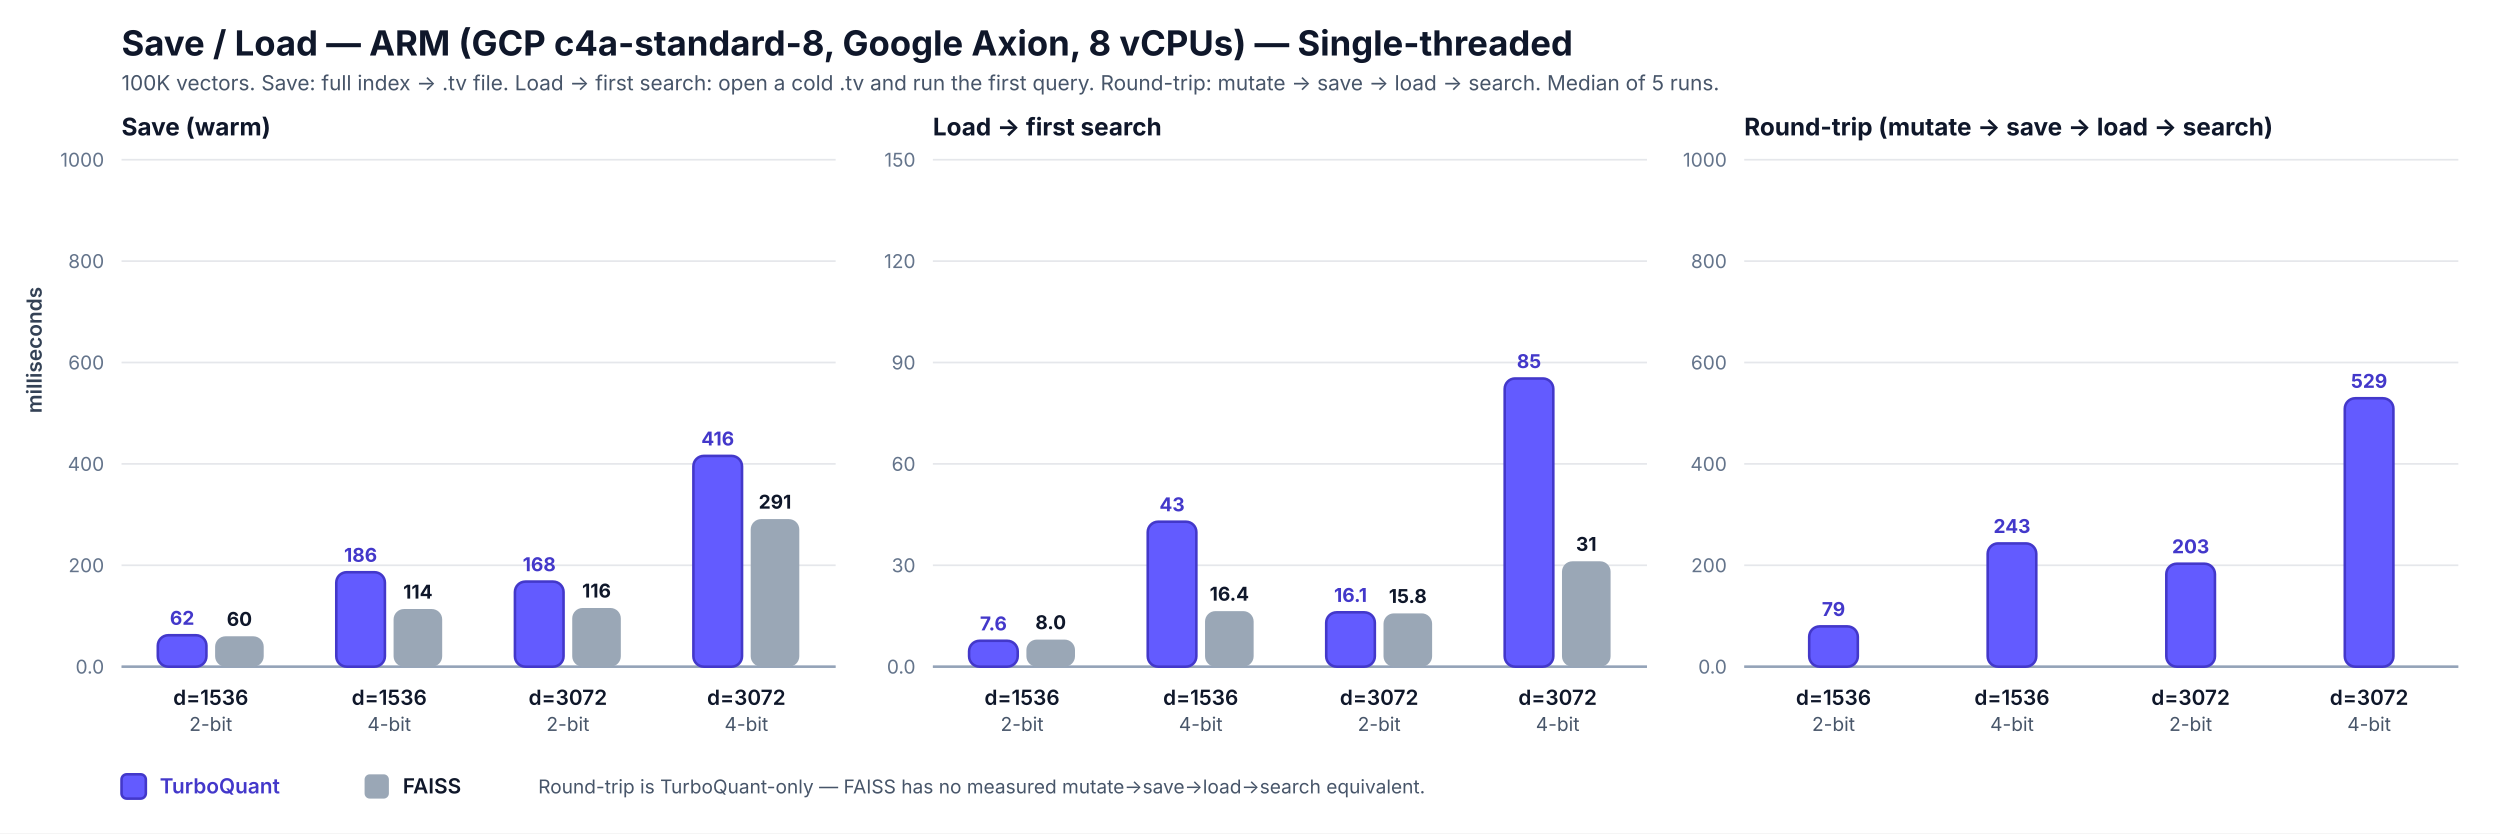
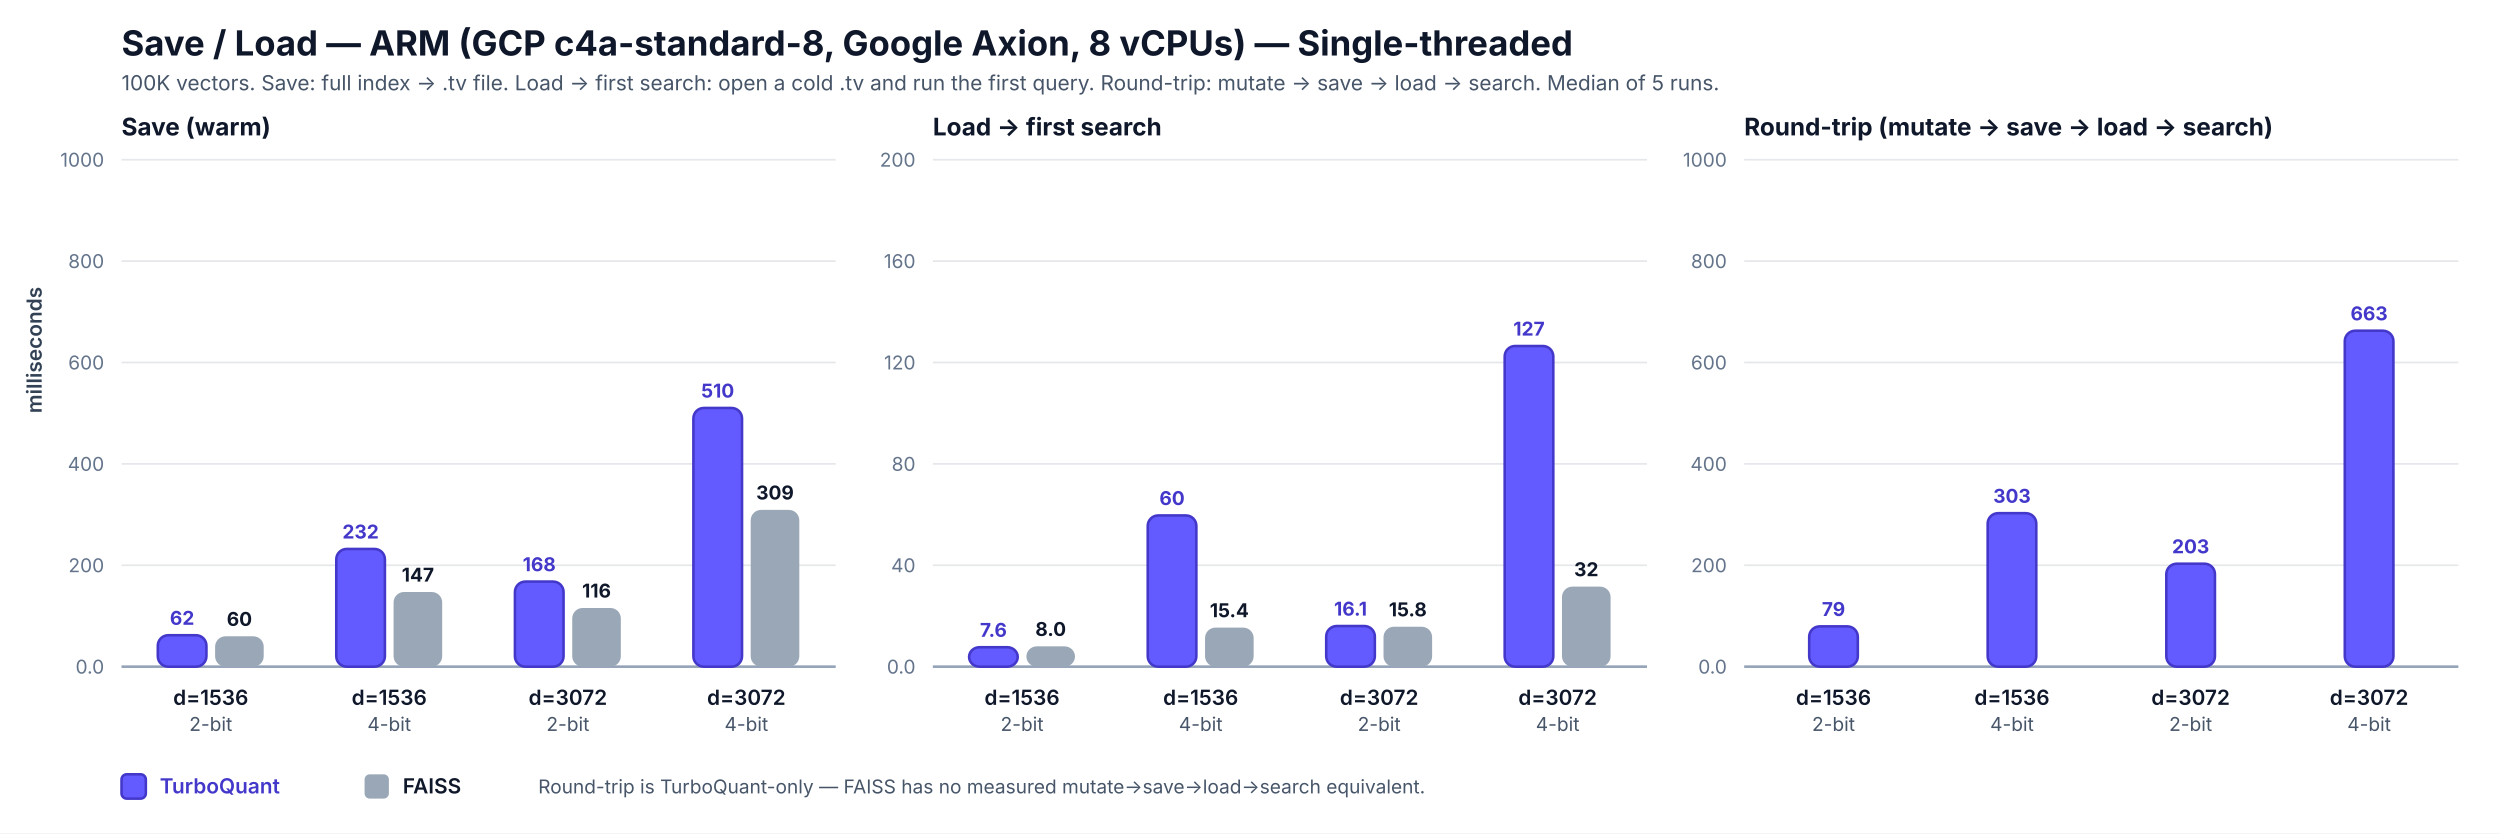
<svg xmlns="http://www.w3.org/2000/svg" width="1440" height="480" viewBox="0 0 1440 480" role="img" aria-label="Persist — ARM (GCP c4a-standard-8, Google Axion, 8 vCPUs) — Single-threaded">
  <style>
  .title { font: 700 20px -apple-system, BlinkMacSystemFont, "Segoe UI", sans-serif; fill: #0f172a; }
  .subtitle { font: 400 12px -apple-system, BlinkMacSystemFont, "Segoe UI", sans-serif; fill: #475569; }
  .panel { font: 700 14px -apple-system, BlinkMacSystemFont, "Segoe UI", sans-serif; fill: #0f172a; }
  .label { font: 600 12px -apple-system, BlinkMacSystemFont, "Segoe UI", sans-serif; fill: #0f172a; }
  .secondary { font: 400 11px -apple-system, BlinkMacSystemFont, "Segoe UI", sans-serif; fill: #475569; }
  .tick { font: 400 11px -apple-system, BlinkMacSystemFont, "Segoe UI", sans-serif; fill: #64748b; }
  .value { font: 700 11px -apple-system, BlinkMacSystemFont, "Segoe UI", sans-serif; fill: #0f172a; }
  .value-accent { font: 700 11px -apple-system, BlinkMacSystemFont, "Segoe UI", sans-serif; fill: #4338ca; }
  .axis { font: 600 12px -apple-system, BlinkMacSystemFont, "Segoe UI", sans-serif; fill: #334155; }
  .legend { font: 600 12px -apple-system, BlinkMacSystemFont, "Segoe UI", sans-serif; fill: #0f172a; }
</style>
  <rect width="100%" height="100%" fill="#ffffff" />
  <text x="70" y="32" class="title">Save / Load — ARM (GCP c4a-standard-8, Google Axion, 8 vCPUs) — Single-threaded</text>
  <text x="70" y="52" class="subtitle">100K vectors. Save: full index → .tv file. Load → first search: open a cold .tv and run the first query. Round-trip: mutate → save → load → search. Median of 5 runs.</text>
  <line x1="70.0" y1="384.0" x2="481.333" y2="384.0" stroke="#e5e7eb" stroke-width="1" />
  <text x="60.0" y="388.0" text-anchor="end" class="tick">0.0</text>
  <line x1="70.0" y1="325.6" x2="481.333" y2="325.6" stroke="#e5e7eb" stroke-width="1" />
  <text x="60.0" y="329.6" text-anchor="end" class="tick">200</text>
  <line x1="70.0" y1="267.2" x2="481.333" y2="267.2" stroke="#e5e7eb" stroke-width="1" />
  <text x="60.0" y="271.2" text-anchor="end" class="tick">400</text>
  <line x1="70.0" y1="208.8" x2="481.333" y2="208.8" stroke="#e5e7eb" stroke-width="1" />
  <text x="60.0" y="212.8" text-anchor="end" class="tick">600</text>
  <line x1="70.0" y1="150.4" x2="481.333" y2="150.4" stroke="#e5e7eb" stroke-width="1" />
  <text x="60.0" y="154.4" text-anchor="end" class="tick">800</text>
  <line x1="70.0" y1="92.0" x2="481.333" y2="92.0" stroke="#e5e7eb" stroke-width="1" />
  <text x="60.0" y="96.0" text-anchor="end" class="tick">1000</text>
  <line x1="70.0" y1="384.0" x2="481.333" y2="384.0" stroke="#94a3b8" stroke-width="1.5" />
  <text x="70.0" y="78" class="panel">Save (warm)</text>
  <rect x="90.9" y="365.9" width="28" height="18.1" rx="6" fill="#635bff" stroke="#4338ca" stroke-width="1.5" />
  <text x="104.9" y="359.9" text-anchor="middle" class="value-accent">62</text>
  <rect x="123.9" y="366.5" width="28" height="17.5" rx="6" fill="#9aa7b6" />
  <text x="137.9" y="360.5" text-anchor="middle" class="value">60</text>
  <text x="121.4" y="406" text-anchor="middle" class="label">d=1536</text>
  <text x="121.4" y="421" text-anchor="middle" class="secondary">2-bit</text>
-   <rect x="193.7" y="329.6" width="28" height="54.4" rx="6" fill="#635bff" stroke="#4338ca" stroke-width="1.5" />
-   <text x="207.7" y="323.6" text-anchor="middle" class="value-accent">186</text>
-   <rect x="226.7" y="350.8" width="28" height="33.2" rx="6" fill="#9aa7b6" />
-   <text x="240.7" y="344.8" text-anchor="middle" class="value">114</text>
+   <rect x="193.7" y="316.2" width="28" height="67.8" rx="6" fill="#635bff" stroke="#4338ca" stroke-width="1.5" />
+   <text x="207.7" y="310.2" text-anchor="middle" class="value-accent">232</text>
+   <rect x="226.7" y="341.0" width="28" height="43.0" rx="6" fill="#9aa7b6" />
+   <text x="240.7" y="335.0" text-anchor="middle" class="value">147</text>
  <text x="224.2" y="406" text-anchor="middle" class="label">d=1536</text>
  <text x="224.2" y="421" text-anchor="middle" class="secondary">4-bit</text>
  <rect x="296.6" y="335.0" width="28" height="49.0" rx="6" fill="#635bff" stroke="#4338ca" stroke-width="1.5" />
  <text x="310.6" y="329.0" text-anchor="middle" class="value-accent">168</text>
  <rect x="329.6" y="350.2" width="28" height="33.8" rx="6" fill="#9aa7b6" />
  <text x="343.6" y="344.2" text-anchor="middle" class="value">116</text>
  <text x="327.1" y="406" text-anchor="middle" class="label">d=3072</text>
  <text x="327.1" y="421" text-anchor="middle" class="secondary">2-bit</text>
-   <rect x="399.4" y="262.6" width="28" height="121.4" rx="6" fill="#635bff" stroke="#4338ca" stroke-width="1.5" />
-   <text x="413.4" y="256.6" text-anchor="middle" class="value-accent">416</text>
-   <rect x="432.4" y="299.0" width="28" height="85.0" rx="6" fill="#9aa7b6" />
-   <text x="446.4" y="293.0" text-anchor="middle" class="value">291</text>
+   <rect x="399.4" y="235.0" width="28" height="149.0" rx="6" fill="#635bff" stroke="#4338ca" stroke-width="1.5" />
+   <text x="413.4" y="229.0" text-anchor="middle" class="value-accent">510</text>
+   <rect x="432.4" y="293.7" width="28" height="90.3" rx="6" fill="#9aa7b6" />
+   <text x="446.4" y="287.7" text-anchor="middle" class="value">309</text>
  <text x="429.9" y="406" text-anchor="middle" class="label">d=3072</text>
  <text x="429.9" y="421" text-anchor="middle" class="secondary">4-bit</text>
  <line x1="537.333" y1="384.0" x2="948.667" y2="384.0" stroke="#e5e7eb" stroke-width="1" />
  <text x="527.333" y="388.0" text-anchor="end" class="tick">0.0</text>
  <line x1="537.333" y1="325.6" x2="948.667" y2="325.6" stroke="#e5e7eb" stroke-width="1" />
-   <text x="527.333" y="329.6" text-anchor="end" class="tick">30</text>
+   <text x="527.333" y="329.6" text-anchor="end" class="tick">40</text>
  <line x1="537.333" y1="267.2" x2="948.667" y2="267.2" stroke="#e5e7eb" stroke-width="1" />
-   <text x="527.333" y="271.2" text-anchor="end" class="tick">60</text>
+   <text x="527.333" y="271.2" text-anchor="end" class="tick">80</text>
  <line x1="537.333" y1="208.8" x2="948.667" y2="208.8" stroke="#e5e7eb" stroke-width="1" />
-   <text x="527.333" y="212.8" text-anchor="end" class="tick">90</text>
+   <text x="527.333" y="212.8" text-anchor="end" class="tick">120</text>
  <line x1="537.333" y1="150.4" x2="948.667" y2="150.4" stroke="#e5e7eb" stroke-width="1" />
-   <text x="527.333" y="154.4" text-anchor="end" class="tick">120</text>
+   <text x="527.333" y="154.4" text-anchor="end" class="tick">160</text>
  <line x1="537.333" y1="92.0" x2="948.667" y2="92.0" stroke="#e5e7eb" stroke-width="1" />
-   <text x="527.333" y="96.0" text-anchor="end" class="tick">150</text>
+   <text x="527.333" y="96.0" text-anchor="end" class="tick">200</text>
  <line x1="537.333" y1="384.0" x2="948.667" y2="384.0" stroke="#94a3b8" stroke-width="1.5" />
  <text x="537.333" y="78" class="panel">Load → first search</text>
-   <rect x="558.2" y="369.1" width="28" height="14.9" rx="6" fill="#635bff" stroke="#4338ca" stroke-width="1.5" />
-   <text x="572.2" y="363.1" text-anchor="middle" class="value-accent">7.6</text>
-   <rect x="591.2" y="368.4" width="28" height="15.6" rx="6" fill="#9aa7b6" />
-   <text x="605.2" y="362.4" text-anchor="middle" class="value">8.0</text>
+   <rect x="558.2" y="372.8" width="28" height="11.2" rx="6" fill="#635bff" stroke="#4338ca" stroke-width="1.5" />
+   <text x="572.2" y="366.8" text-anchor="middle" class="value-accent">7.6</text>
+   <rect x="591.2" y="372.3" width="28" height="11.7" rx="6" fill="#9aa7b6" />
+   <text x="605.2" y="366.3" text-anchor="middle" class="value">8.0</text>
  <text x="588.7" y="406" text-anchor="middle" class="label">d=1536</text>
  <text x="588.7" y="421" text-anchor="middle" class="secondary">2-bit</text>
-   <rect x="661.1" y="300.5" width="28" height="83.5" rx="6" fill="#635bff" stroke="#4338ca" stroke-width="1.5" />
-   <text x="675.1" y="294.5" text-anchor="middle" class="value-accent">43</text>
-   <rect x="694.1" y="352.0" width="28" height="32.0" rx="6" fill="#9aa7b6" />
-   <text x="708.1" y="346.0" text-anchor="middle" class="value">16.4</text>
+   <rect x="661.1" y="296.9" width="28" height="87.1" rx="6" fill="#635bff" stroke="#4338ca" stroke-width="1.5" />
+   <text x="675.1" y="290.9" text-anchor="middle" class="value-accent">60</text>
+   <rect x="694.1" y="361.5" width="28" height="22.5" rx="6" fill="#9aa7b6" />
+   <text x="708.1" y="355.5" text-anchor="middle" class="value">15.4</text>
  <text x="691.6" y="406" text-anchor="middle" class="label">d=1536</text>
  <text x="691.6" y="421" text-anchor="middle" class="secondary">4-bit</text>
-   <rect x="763.9" y="352.7" width="28" height="31.3" rx="6" fill="#635bff" stroke="#4338ca" stroke-width="1.5" />
-   <text x="777.9" y="346.7" text-anchor="middle" class="value-accent">16.1</text>
-   <rect x="796.9" y="353.3" width="28" height="30.7" rx="6" fill="#9aa7b6" />
-   <text x="810.9" y="347.3" text-anchor="middle" class="value">15.8</text>
+   <rect x="763.9" y="360.6" width="28" height="23.4" rx="6" fill="#635bff" stroke="#4338ca" stroke-width="1.5" />
+   <text x="777.9" y="354.6" text-anchor="middle" class="value-accent">16.1</text>
+   <rect x="796.9" y="361.0" width="28" height="23.0" rx="6" fill="#9aa7b6" />
+   <text x="810.9" y="355.0" text-anchor="middle" class="value">15.8</text>
  <text x="794.4" y="406" text-anchor="middle" class="label">d=3072</text>
  <text x="794.4" y="421" text-anchor="middle" class="secondary">2-bit</text>
-   <rect x="866.7" y="218.0" width="28" height="166.0" rx="6" fill="#635bff" stroke="#4338ca" stroke-width="1.5" />
-   <text x="880.7" y="212.0" text-anchor="middle" class="value-accent">85</text>
-   <rect x="899.7" y="323.3" width="28" height="60.7" rx="6" fill="#9aa7b6" />
-   <text x="913.7" y="317.3" text-anchor="middle" class="value">31</text>
+   <rect x="866.7" y="199.3" width="28" height="184.7" rx="6" fill="#635bff" stroke="#4338ca" stroke-width="1.5" />
+   <text x="880.7" y="193.3" text-anchor="middle" class="value-accent">127</text>
+   <rect x="899.7" y="337.9" width="28" height="46.1" rx="6" fill="#9aa7b6" />
+   <text x="913.7" y="331.9" text-anchor="middle" class="value">32</text>
  <text x="897.2" y="406" text-anchor="middle" class="label">d=3072</text>
  <text x="897.2" y="421" text-anchor="middle" class="secondary">4-bit</text>
  <line x1="1004.667" y1="384.0" x2="1416.0" y2="384.0" stroke="#e5e7eb" stroke-width="1" />
  <text x="994.667" y="388.0" text-anchor="end" class="tick">0.0</text>
  <line x1="1004.667" y1="325.6" x2="1416.0" y2="325.6" stroke="#e5e7eb" stroke-width="1" />
  <text x="994.667" y="329.6" text-anchor="end" class="tick">200</text>
  <line x1="1004.667" y1="267.2" x2="1416.0" y2="267.2" stroke="#e5e7eb" stroke-width="1" />
  <text x="994.667" y="271.2" text-anchor="end" class="tick">400</text>
  <line x1="1004.667" y1="208.8" x2="1416.0" y2="208.8" stroke="#e5e7eb" stroke-width="1" />
  <text x="994.667" y="212.8" text-anchor="end" class="tick">600</text>
  <line x1="1004.667" y1="150.4" x2="1416.0" y2="150.4" stroke="#e5e7eb" stroke-width="1" />
  <text x="994.667" y="154.4" text-anchor="end" class="tick">800</text>
  <line x1="1004.667" y1="92.0" x2="1416.0" y2="92.0" stroke="#e5e7eb" stroke-width="1" />
  <text x="994.667" y="96.0" text-anchor="end" class="tick">1000</text>
  <line x1="1004.667" y1="384.0" x2="1416.0" y2="384.0" stroke="#94a3b8" stroke-width="1.5" />
  <text x="1004.667" y="78" class="panel">Round-trip (mutate → save → load → search)</text>
  <rect x="1042.1" y="360.8" width="28" height="23.2" rx="6" fill="#635bff" stroke="#4338ca" stroke-width="1.5" />
  <text x="1056.1" y="354.8" text-anchor="middle" class="value-accent">79</text>
  <text x="1056.1" y="406" text-anchor="middle" class="label">d=1536</text>
  <text x="1056.1" y="421" text-anchor="middle" class="secondary">2-bit</text>
-   <rect x="1144.9" y="313.0" width="28" height="71.0" rx="6" fill="#635bff" stroke="#4338ca" stroke-width="1.5" />
-   <text x="1158.9" y="307.0" text-anchor="middle" class="value-accent">243</text>
+   <rect x="1144.9" y="295.6" width="28" height="88.4" rx="6" fill="#635bff" stroke="#4338ca" stroke-width="1.5" />
+   <text x="1158.9" y="289.6" text-anchor="middle" class="value-accent">303</text>
  <text x="1158.9" y="406" text-anchor="middle" class="label">d=1536</text>
  <text x="1158.9" y="421" text-anchor="middle" class="secondary">4-bit</text>
  <rect x="1247.8" y="324.7" width="28" height="59.3" rx="6" fill="#635bff" stroke="#4338ca" stroke-width="1.5" />
  <text x="1261.8" y="318.7" text-anchor="middle" class="value-accent">203</text>
  <text x="1261.8" y="406" text-anchor="middle" class="label">d=3072</text>
  <text x="1261.8" y="421" text-anchor="middle" class="secondary">2-bit</text>
-   <rect x="1350.6" y="229.4" width="28" height="154.6" rx="6" fill="#635bff" stroke="#4338ca" stroke-width="1.5" />
-   <text x="1364.6" y="223.4" text-anchor="middle" class="value-accent">529</text>
+   <rect x="1350.6" y="190.5" width="28" height="193.5" rx="6" fill="#635bff" stroke="#4338ca" stroke-width="1.5" />
+   <text x="1364.6" y="184.5" text-anchor="middle" class="value-accent">663</text>
  <text x="1364.6" y="406" text-anchor="middle" class="label">d=3072</text>
  <text x="1364.6" y="421" text-anchor="middle" class="secondary">4-bit</text>
  <text x="24" y="238.0" transform="rotate(-90, 24, 238.0)" class="axis">milliseconds</text>
  <rect x="70" y="446" width="14" height="14" rx="3" fill="#635bff" stroke="#4338ca" stroke-width="1.5" />
  <text x="92" y="457" class="legend" style="fill: #4338ca;">TurboQuant</text>
  <rect x="210" y="446" width="14" height="14" rx="3" fill="#9aa7b6" />
  <text x="232" y="457" class="legend">FAISS</text>
  <text x="310" y="457" class="secondary">Round-trip is TurboQuant-only — FAISS has no measured mutate→save→load→search equivalent.</text>
</svg>
